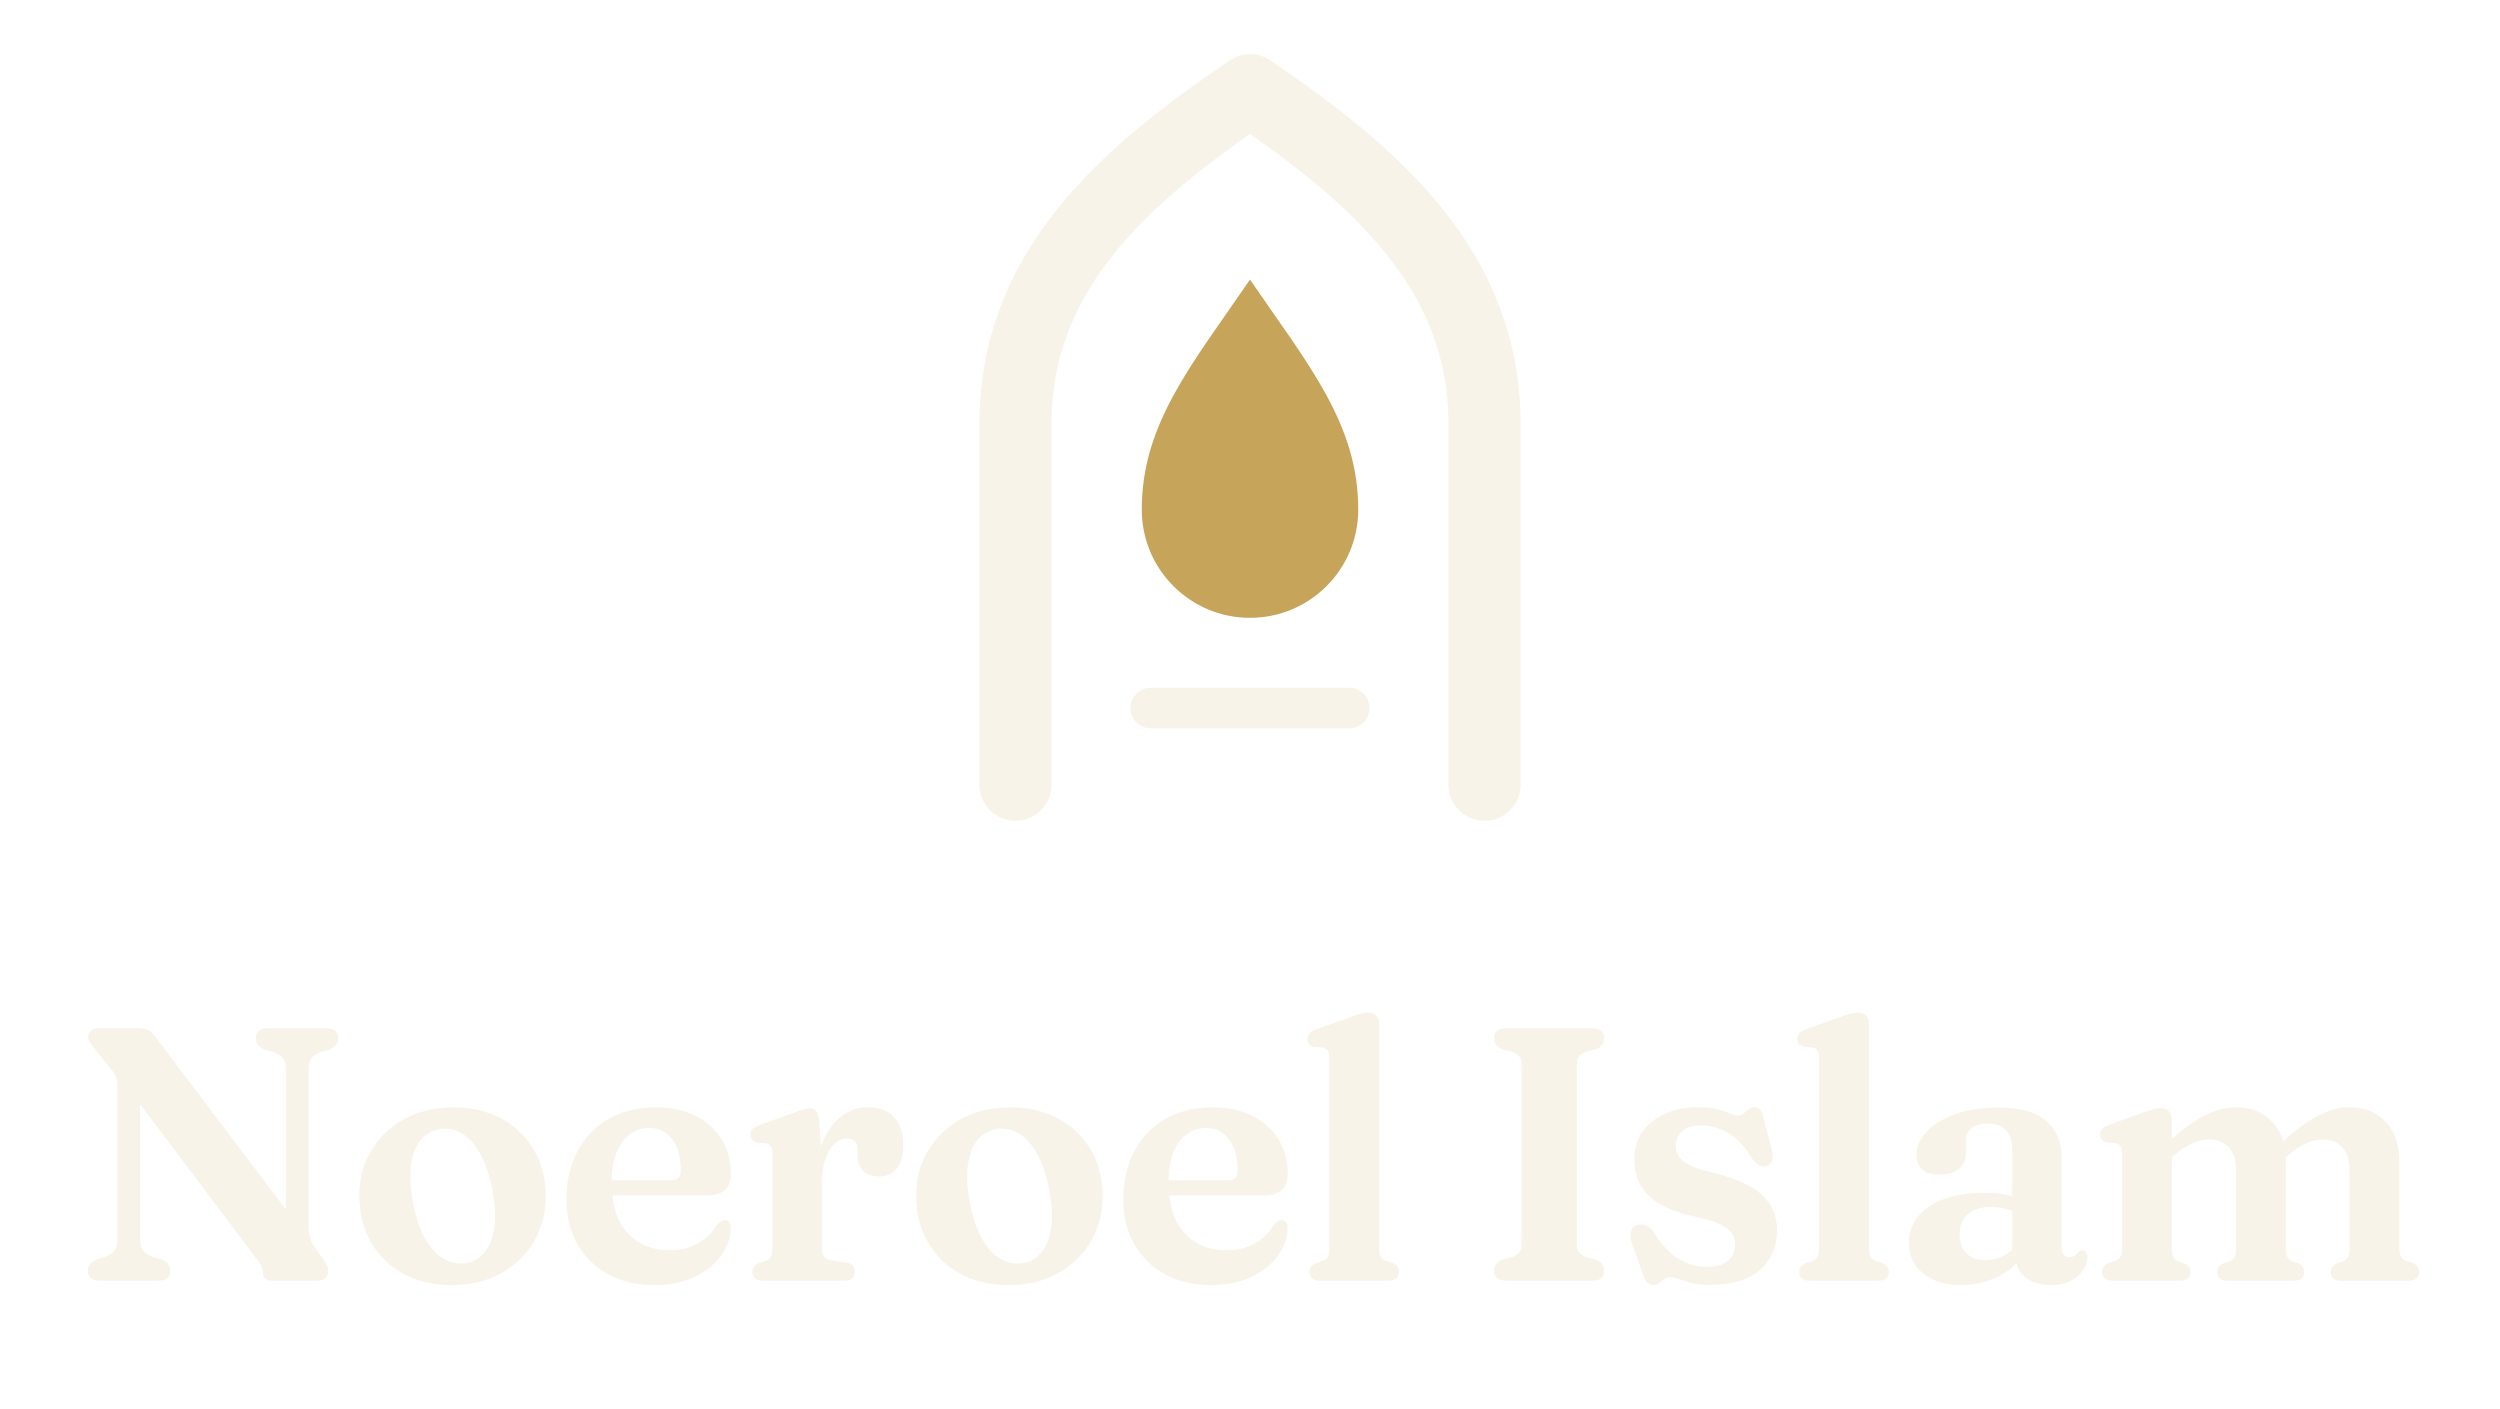
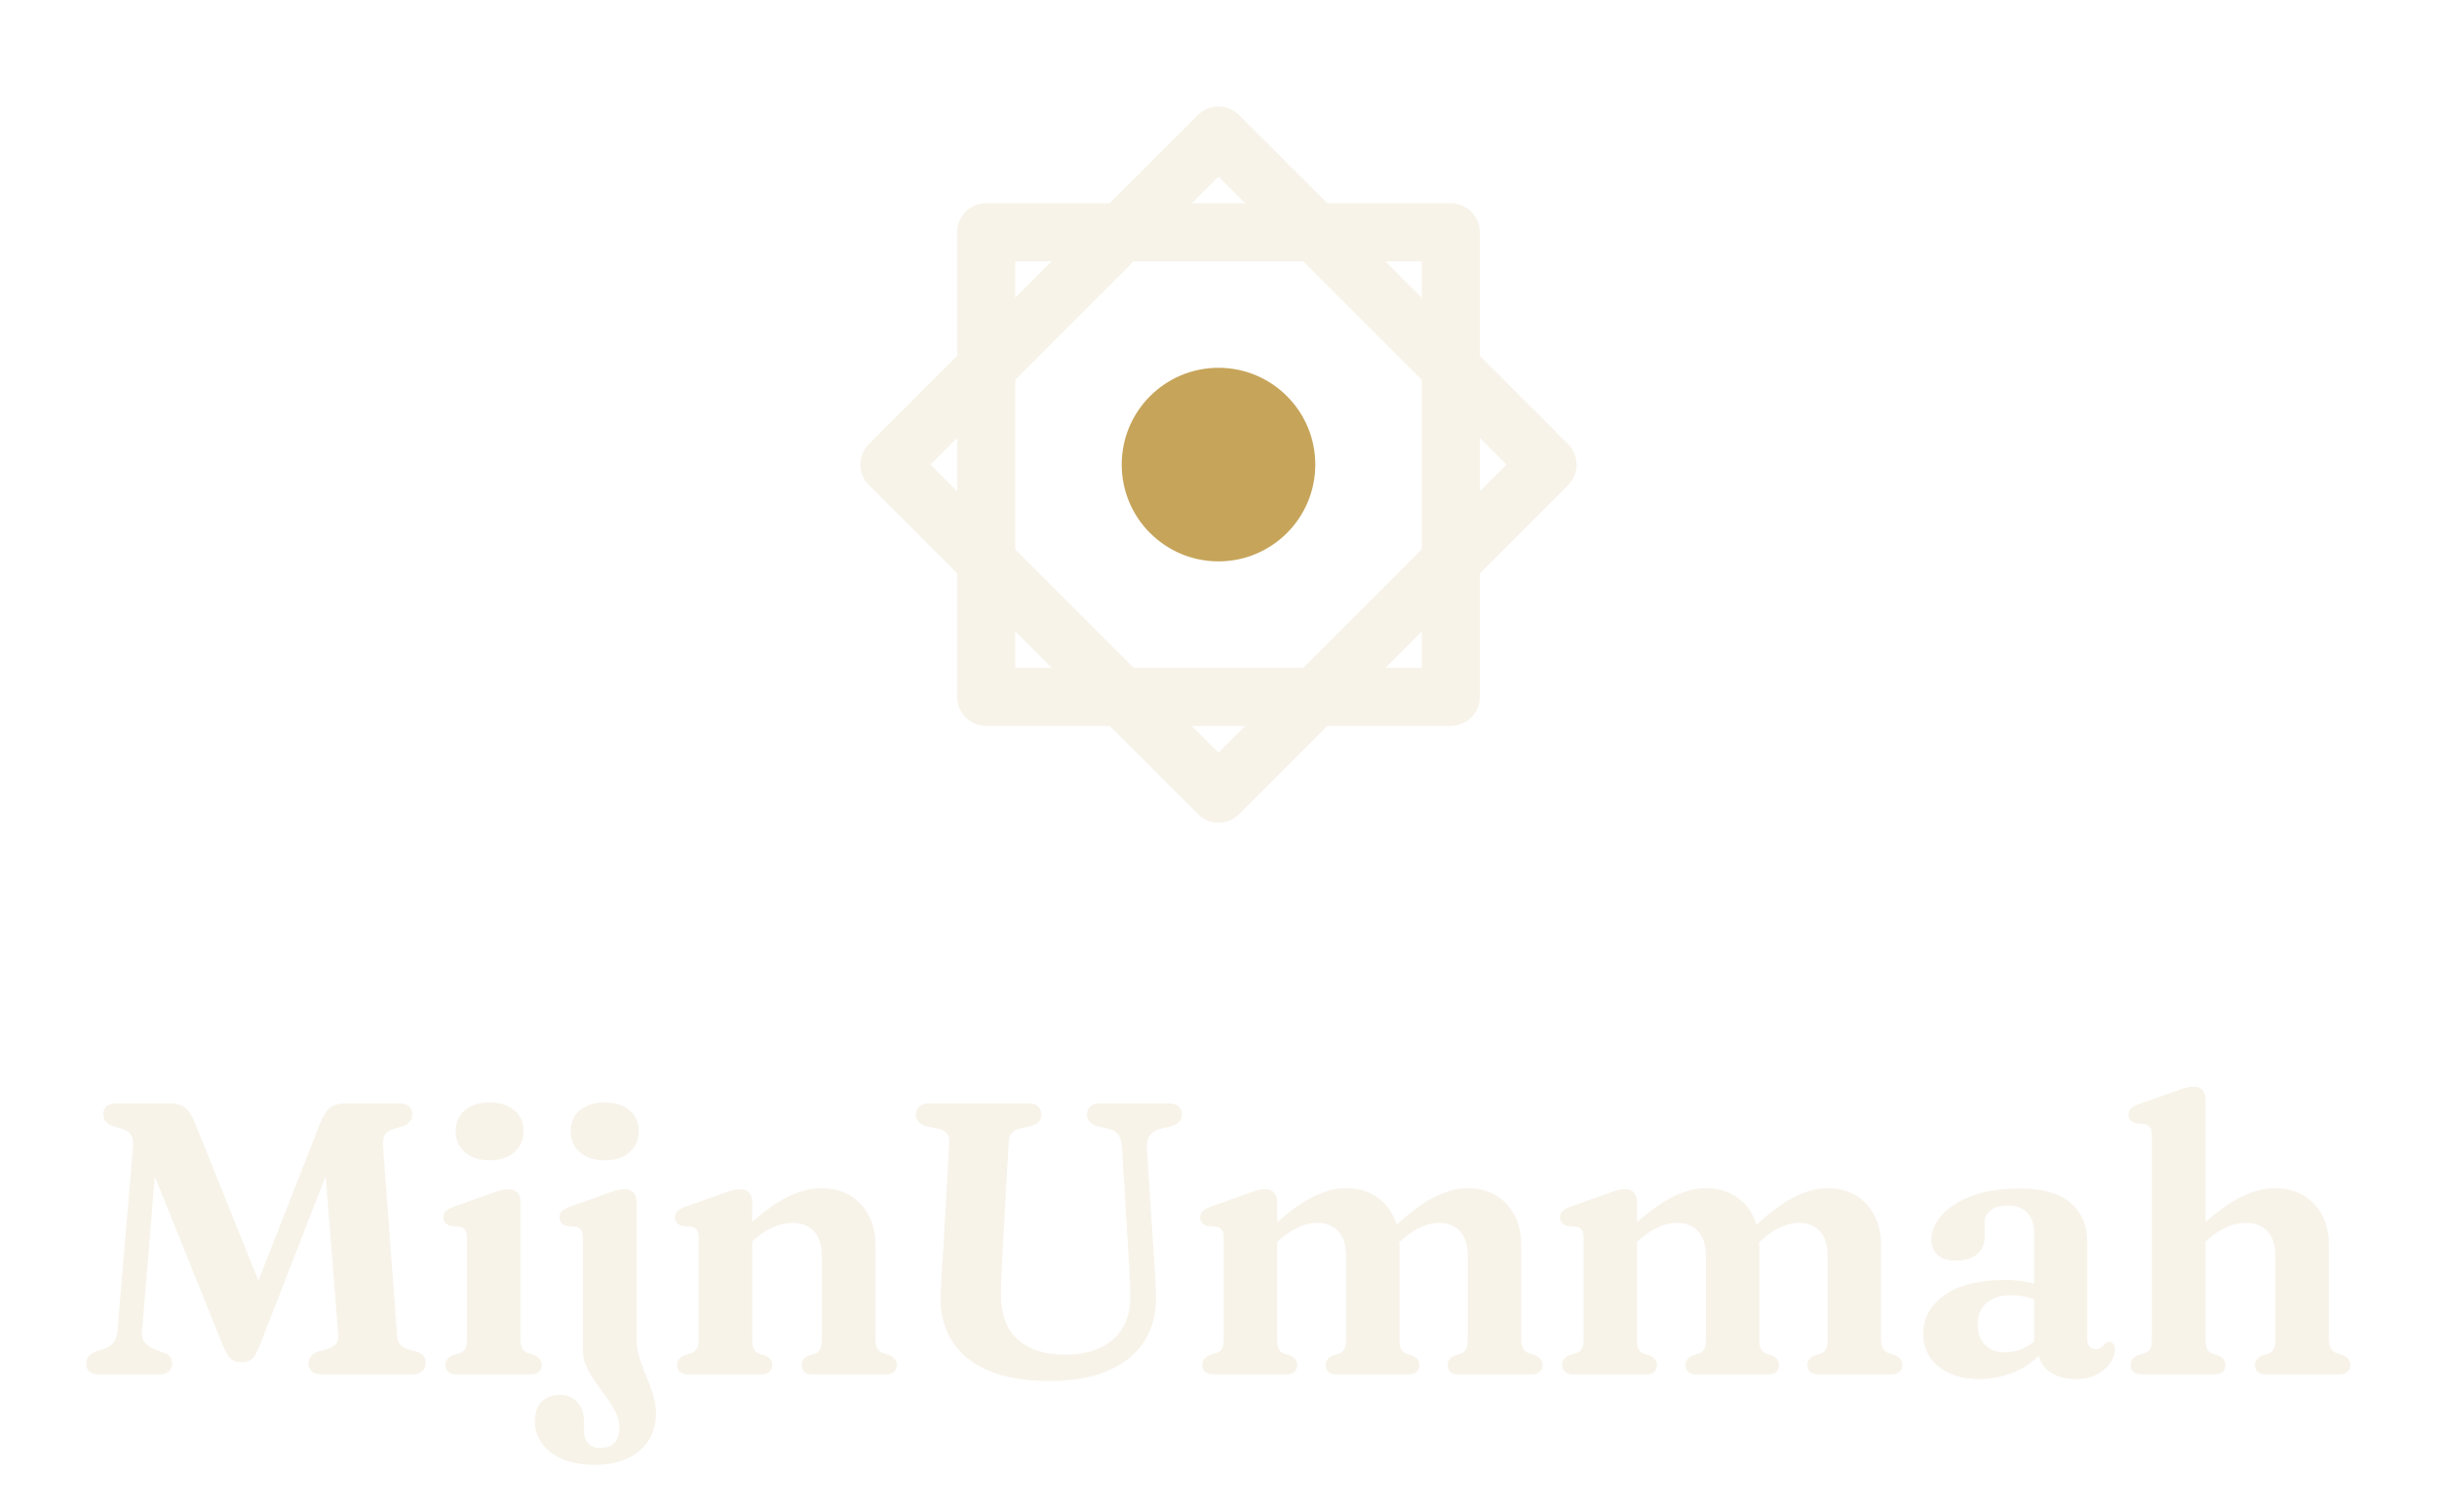
- <svg xmlns="http://www.w3.org/2000/svg" viewBox="0 0 277.18 156.12" width="277.18" height="156.12" role="img" aria-labelledby="title">
-   <g transform="translate(90.59 0)">
-     <path d="M22 87V47C22 30 34 19.5 48 10C62 19.5 74 30 74 47V87" fill="none" stroke="#F7F3E9" stroke-width="8" stroke-linecap="round" stroke-linejoin="round" />
-     <path d="M37 78.5H59" fill="none" stroke="#F7F3E9" stroke-width="4.5" stroke-linecap="round" />
-     <path d="M48 31C54.5 40.5 60 47 60 56.5A12 12 0 0 1 36 56.5C36 47 41.5 40.5 48 31Z" fill="#C6A45A" />
+ <svg xmlns="http://www.w3.org/2000/svg" viewBox="0 0 251.8 156.12" width="251.8" height="156.12" role="img" aria-labelledby="title">
+   <g transform="translate(77.9 0)">
+     <path d="M24 24H72V72H24Z" fill="none" stroke="#F7F3E9" stroke-width="6" stroke-linejoin="round" />
+     <path d="M48 14L82 48L48 82L14 48Z" fill="none" stroke="#F7F3E9" stroke-width="6" stroke-linejoin="round" />
+     <circle cx="48" cy="48" r="10" fill="#C6A45A" />
  </g>
  <g transform="translate(8 142)">
-     <path d="M10.88 -1.12Q10.88 -0.6 10.55 -0.3Q10.22 0.0 9.52 0.0H3.1Q2.4 0.0 2.07 -0.3Q1.74 -0.6 1.74 -1.12Q1.74 -1.94 2.74 -2.38L3.58 -2.62Q4.34 -2.9 4.68 -3.32Q5.02 -3.74 5.02 -4.62V-21.42Q5.02 -22.2 4.83 -22.65Q4.64 -23.1 4.14 -23.7L2.5 -25.72Q2.14 -26.16 1.96 -26.43Q1.78 -26.7 1.78 -27.06Q1.78 -27.5 2.1 -27.75Q2.42 -28.0 2.94 -28.0H7.3Q7.94 -28.0 8.36 -27.82Q8.78 -27.64 9.26 -27.0L24.56 -6.76L23.7 -4.3V-23.38Q23.7 -24.26 23.37 -24.67Q23.04 -25.08 22.24 -25.38L21.36 -25.62Q20.36 -26.08 20.36 -26.88Q20.36 -27.4 20.7 -27.7Q21.04 -28.0 21.72 -28.0H28.14Q28.84 -28.0 29.17 -27.7Q29.5 -27.4 29.5 -26.88Q29.5 -26.06 28.5 -25.62L27.66 -25.38Q26.88 -25.1 26.55 -24.69Q26.22 -24.28 26.22 -23.38V-6.02Q26.22 -5.32 26.36 -4.82Q26.5 -4.32 26.78 -3.88L27.8 -2.44Q28.16 -1.92 28.28 -1.64Q28.4 -1.36 28.4 -1.06Q28.4 -0.58 28.08 -0.29Q27.76 0.0 27.2 0.0H22.22Q21.16 0.0 21.16 -0.9Q21.16 -1.3 20.99 -1.63Q20.82 -1.96 20.22 -2.74L5.9 -21.74L7.54 -23.2V-4.62Q7.54 -3.74 7.87 -3.34Q8.2 -2.94 9.0 -2.62L9.88 -2.38Q10.88 -1.94 10.88 -1.12ZM42.28 -19.22Q45.32 -19.22 47.62 -17.96Q49.92 -16.7 51.21 -14.48Q52.5 -12.26 52.5 -9.32Q52.5 -6.52 51.17 -4.3Q49.84 -2.08 47.5 -0.8Q45.16 0.48 42.06 0.48Q39.02 0.48 36.72 -0.78Q34.42 -2.04 33.13 -4.28Q31.84 -6.52 31.84 -9.44Q31.84 -12.24 33.17 -14.45Q34.5 -16.66 36.84 -17.94Q39.18 -19.22 42.28 -19.22ZM43.72 -1.96Q45.0 -2.2 45.8 -3.24Q46.6 -4.28 46.82 -6.03Q47.04 -7.78 46.58 -10.14Q46.1 -12.56 45.22 -14.12Q44.34 -15.68 43.17 -16.36Q42.0 -17.04 40.66 -16.8Q39.38 -16.56 38.58 -15.53Q37.78 -14.5 37.56 -12.76Q37.34 -11.02 37.8 -8.62Q38.26 -6.2 39.15 -4.64Q40.04 -3.08 41.22 -2.41Q42.4 -1.74 43.72 -1.96ZM73.04 -11.84Q73.04 -10.7 72.38 -10.08Q71.72 -9.46 70.46 -9.46H58.32V-11.14H66.36Q67.48 -11.14 67.48 -12.16Q67.48 -14.48 66.51 -15.71Q65.54 -16.94 64.0 -16.94Q62.78 -16.94 61.83 -16.24Q60.88 -15.54 60.35 -14.19Q59.82 -12.84 59.82 -10.92Q59.82 -7.18 61.59 -5.28Q63.36 -3.38 66.26 -3.38Q68.04 -3.38 69.37 -4.13Q70.7 -4.88 71.4 -6.08Q71.74 -6.46 71.95 -6.6Q72.16 -6.74 72.4 -6.72Q72.68 -6.72 72.86 -6.47Q73.04 -6.22 73.02 -5.78Q72.96 -4.12 71.88 -2.69Q70.8 -1.26 68.92 -0.39Q67.04 0.48 64.56 0.48Q61.64 0.48 59.44 -0.71Q57.24 -1.9 56.02 -4.05Q54.8 -6.2 54.8 -9.06Q54.8 -12.0 55.99 -14.3Q57.18 -16.6 59.41 -17.91Q61.64 -19.22 64.76 -19.22Q67.3 -19.22 69.16 -18.26Q71.02 -17.3 72.03 -15.64Q73.04 -13.98 73.04 -11.84ZM82.36 -10.48Q82.36 -13.38 83.18 -15.33Q84 -17.28 85.34 -18.26Q86.68 -19.24 88.26 -19.24Q90.1 -19.24 91.12 -18.15Q92.14 -17.06 92.14 -15.04Q92.14 -13.28 91.41 -12.42Q90.68 -11.56 89.5 -11.56Q88.32 -11.56 87.7 -12.17Q87.08 -12.78 87.08 -13.84V-14.56Q87.08 -15.2 86.78 -15.49Q86.48 -15.78 85.92 -15.78Q85.2 -15.78 84.56 -15.22Q83.92 -14.66 83.52 -13.52Q83.12 -12.38 83.12 -10.64ZM82.82 -17.78 83.12 -13.26V-3.66Q83.12 -3.02 83.36 -2.68Q83.6 -2.34 84.18 -2.26L85.8 -2.02Q86.32 -1.94 86.55 -1.68Q86.78 -1.42 86.78 -0.98Q86.78 -0.52 86.47 -0.26Q86.16 0.0 85.6 0.0H76.6Q76.04 0.0 75.73 -0.26Q75.42 -0.52 75.42 -0.98Q75.42 -1.34 75.62 -1.58Q75.82 -1.82 76.2 -2.0L76.9 -2.2Q77.26 -2.32 77.45 -2.63Q77.64 -2.94 77.64 -3.64V-14.06Q77.64 -14.66 77.46 -14.91Q77.28 -15.16 76.94 -15.24L75.94 -15.32Q75.58 -15.44 75.39 -15.65Q75.2 -15.86 75.2 -16.2Q75.2 -16.58 75.44 -16.84Q75.68 -17.1 76.22 -17.28L79.86 -18.56Q80.62 -18.86 81.07 -18.99Q81.52 -19.12 81.8 -19.12Q82.26 -19.12 82.5 -18.82Q82.74 -18.52 82.82 -17.78ZM104.02 -19.22Q107.06 -19.22 109.36 -17.96Q111.66 -16.7 112.95 -14.48Q114.24 -12.26 114.24 -9.32Q114.24 -6.52 112.91 -4.3Q111.58 -2.08 109.24 -0.8Q106.9 0.48 103.8 0.48Q100.76 0.48 98.46 -0.78Q96.16 -2.04 94.87 -4.28Q93.58 -6.52 93.58 -9.44Q93.58 -12.24 94.91 -14.45Q96.24 -16.66 98.58 -17.94Q100.92 -19.22 104.02 -19.22ZM105.46 -1.96Q106.74 -2.2 107.54 -3.24Q108.34 -4.28 108.56 -6.03Q108.78 -7.78 108.32 -10.14Q107.84 -12.56 106.96 -14.12Q106.08 -15.68 104.91 -16.36Q103.74 -17.04 102.4 -16.8Q101.12 -16.56 100.32 -15.53Q99.52 -14.5 99.3 -12.76Q99.08 -11.02 99.54 -8.62Q100.0 -6.2 100.89 -4.64Q101.78 -3.08 102.96 -2.41Q104.14 -1.74 105.46 -1.96ZM134.78 -11.84Q134.78 -10.7 134.12 -10.08Q133.46 -9.46 132.2 -9.46H120.06V-11.14H128.1Q129.22 -11.14 129.22 -12.16Q129.22 -14.48 128.25 -15.71Q127.28 -16.94 125.74 -16.94Q124.52 -16.94 123.57 -16.24Q122.62 -15.54 122.09 -14.19Q121.56 -12.84 121.56 -10.92Q121.56 -7.18 123.33 -5.28Q125.1 -3.38 128.0 -3.38Q129.78 -3.38 131.11 -4.13Q132.44 -4.88 133.14 -6.08Q133.48 -6.46 133.69 -6.6Q133.9 -6.74 134.14 -6.72Q134.42 -6.72 134.6 -6.47Q134.78 -6.22 134.76 -5.78Q134.7 -4.12 133.62 -2.69Q132.54 -1.26 130.66 -0.39Q128.78 0.48 126.3 0.48Q123.38 0.48 121.18 -0.71Q118.98 -1.9 117.76 -4.05Q116.54 -6.2 116.54 -9.06Q116.54 -12.0 117.73 -14.3Q118.92 -16.6 121.15 -17.91Q123.38 -19.22 126.5 -19.22Q129.04 -19.22 130.9 -18.26Q132.76 -17.3 133.77 -15.64Q134.78 -13.98 134.78 -11.84ZM144.92 -28.46V-3.64Q144.92 -2.96 145.11 -2.65Q145.3 -2.34 145.66 -2.2L146.34 -2.0Q146.72 -1.82 146.92 -1.58Q147.12 -1.34 147.12 -0.98Q147.12 -0.52 146.82 -0.26Q146.52 0.0 145.94 0.0H138.34Q137.78 0.0 137.48 -0.26Q137.18 -0.52 137.18 -0.98Q137.18 -1.34 137.37 -1.58Q137.56 -1.82 137.96 -2.0L138.66 -2.2Q139.02 -2.34 139.2 -2.64Q139.38 -2.94 139.38 -3.64V-24.68Q139.38 -25.28 139.21 -25.52Q139.04 -25.76 138.68 -25.86L137.68 -25.94Q137.32 -26.04 137.14 -26.26Q136.96 -26.48 136.96 -26.8Q136.96 -27.18 137.19 -27.44Q137.42 -27.7 137.98 -27.9L141.64 -29.2Q142.36 -29.48 142.83 -29.6Q143.3 -29.72 143.7 -29.72Q144.28 -29.72 144.6 -29.38Q144.92 -29.04 144.92 -28.46ZM166.82 -4.0Q166.82 -3.4 167.12 -3.09Q167.42 -2.78 167.94 -2.6L168.94 -2.34Q169.86 -1.98 169.86 -1.12Q169.86 -0.6 169.53 -0.3Q169.2 0.0 168.5 0.0H159.02Q158.32 0.0 157.99 -0.3Q157.66 -0.6 157.66 -1.12Q157.66 -1.98 158.58 -2.34L159.58 -2.6Q160.12 -2.78 160.41 -3.09Q160.7 -3.4 160.7 -4.0V-24.0Q160.7 -24.6 160.41 -24.91Q160.12 -25.22 159.6 -25.4L158.58 -25.66Q157.66 -26.02 157.66 -26.88Q157.66 -27.4 157.99 -27.7Q158.32 -28.0 159.02 -28.0H168.5Q169.2 -28.0 169.53 -27.7Q169.86 -27.4 169.86 -26.88Q169.86 -26.02 168.94 -25.66L167.92 -25.4Q167.4 -25.22 167.11 -24.91Q166.82 -24.6 166.82 -24.0ZM180.6 -17.22Q179.26 -17.22 178.53 -16.58Q177.8 -15.94 177.8 -14.96Q177.8 -14.28 178.15 -13.76Q178.5 -13.24 179.26 -12.85Q180.02 -12.46 181.28 -12.14Q184.1 -11.5 185.8 -10.59Q187.5 -9.68 188.26 -8.43Q189.02 -7.18 189.02 -5.56Q189.02 -2.86 187.12 -1.2Q185.22 0.46 181.5 0.46Q180.32 0.46 179.49 0.24Q178.66 0.02 178.1 -0.19Q177.54 -0.4 177.14 -0.4Q176.76 -0.4 176.49 -0.18Q176.22 0.04 175.95 0.26Q175.68 0.48 175.32 0.48Q174.94 0.48 174.67 0.23Q174.4 -0.02 174.18 -0.62L172.96 -4.08Q172.68 -4.92 172.82 -5.45Q172.96 -5.98 173.46 -6.16Q173.96 -6.34 174.45 -6.15Q174.94 -5.96 175.3 -5.44Q176.12 -4.1 177.05 -3.24Q177.98 -2.38 179.03 -1.96Q180.08 -1.54 181.22 -1.54Q182.82 -1.54 183.6 -2.23Q184.38 -2.92 184.38 -4.02Q184.38 -4.76 183.98 -5.31Q183.58 -5.86 182.67 -6.28Q181.76 -6.7 180.24 -7.04Q177.8 -7.54 176.24 -8.39Q174.68 -9.24 173.94 -10.51Q173.2 -11.78 173.2 -13.48Q173.2 -15.18 174.09 -16.48Q174.98 -17.78 176.58 -18.51Q178.18 -19.24 180.3 -19.24Q181.62 -19.24 182.46 -19.01Q183.3 -18.78 183.81 -18.55Q184.32 -18.32 184.64 -18.32Q185.04 -18.32 185.33 -18.55Q185.62 -18.78 185.89 -19.01Q186.16 -19.24 186.5 -19.24Q186.84 -19.24 187.1 -19.0Q187.36 -18.76 187.48 -18.2L188.4 -14.74Q188.58 -13.98 188.49 -13.43Q188.4 -12.88 187.86 -12.72Q187.42 -12.58 187.0 -12.83Q186.58 -13.08 186.16 -13.68Q185.08 -15.52 183.63 -16.37Q182.18 -17.22 180.6 -17.22ZM199.22 -28.46V-3.64Q199.22 -2.96 199.41 -2.65Q199.6 -2.34 199.96 -2.2L200.64 -2.0Q201.02 -1.82 201.22 -1.58Q201.42 -1.34 201.42 -0.98Q201.42 -0.52 201.12 -0.26Q200.82 0.0 200.24 0.0H192.64Q192.08 0.0 191.78 -0.26Q191.48 -0.52 191.48 -0.98Q191.48 -1.34 191.67 -1.58Q191.86 -1.82 192.26 -2.0L192.96 -2.2Q193.32 -2.34 193.5 -2.64Q193.68 -2.94 193.68 -3.64V-24.68Q193.68 -25.28 193.51 -25.52Q193.34 -25.76 192.98 -25.86L191.98 -25.94Q191.62 -26.04 191.44 -26.26Q191.26 -26.48 191.26 -26.8Q191.26 -27.18 191.49 -27.44Q191.72 -27.7 192.28 -27.9L195.94 -29.2Q196.66 -29.48 197.13 -29.6Q197.6 -29.72 198.0 -29.72Q198.58 -29.72 198.9 -29.38Q199.22 -29.04 199.22 -28.46ZM215.52 -2.56V-3.08L215.1 -3.26V-14.62Q215.1 -15.96 214.39 -16.7Q213.68 -17.44 212.4 -17.44Q211.24 -17.44 210.61 -16.95Q209.98 -16.46 209.98 -15.76V-14.26Q209.98 -13.06 209.19 -12.41Q208.4 -11.76 206.98 -11.76Q205.74 -11.76 205.11 -12.35Q204.48 -12.94 204.48 -13.96Q204.48 -15.22 205.53 -16.43Q206.58 -17.64 208.62 -18.42Q210.66 -19.2 213.64 -19.2Q217.14 -19.2 218.86 -17.72Q220.58 -16.24 220.58 -13.7V-3.64Q220.58 -3.16 220.8 -2.89Q221.02 -2.62 221.44 -2.62Q221.8 -2.62 221.99 -2.76Q222.18 -2.9 222.32 -3.08Q222.44 -3.2 222.55 -3.28Q222.66 -3.36 222.82 -3.36Q223.12 -3.36 223.28 -3.15Q223.44 -2.94 223.44 -2.58Q223.44 -1.9 222.97 -1.19Q222.5 -0.48 221.6 0.0Q220.7 0.48 219.42 0.48Q217.68 0.48 216.6 -0.34Q215.52 -1.16 215.52 -2.56ZM203.64 -4.18Q203.64 -6.68 205.88 -8.22Q208.12 -9.76 212.04 -9.76Q213.26 -9.76 214.3 -9.56Q215.34 -9.36 216.08 -9.04L215.62 -7.54Q214.94 -7.84 214.23 -8.01Q213.52 -8.18 212.7 -8.18Q211.1 -8.18 210.18 -7.38Q209.26 -6.58 209.26 -5.16Q209.26 -3.76 210.05 -3.02Q210.84 -2.28 212.06 -2.28Q213.16 -2.28 214.15 -2.78Q215.14 -3.28 215.82 -4.16L216.26 -2.78Q215.18 -1.22 213.33 -0.37Q211.48 0.48 209.4 0.48Q206.82 0.48 205.23 -0.8Q203.64 -2.08 203.64 -4.18ZM232.8 -17.86V-3.64Q232.8 -2.92 232.97 -2.6Q233.14 -2.28 233.52 -2.14L234.2 -1.92Q234.86 -1.6 234.86 -1.0Q234.86 0.0 233.72 0.0H226.24Q225.66 0.0 225.36 -0.26Q225.06 -0.52 225.06 -0.98Q225.06 -1.34 225.26 -1.58Q225.46 -1.82 225.84 -2.0L226.54 -2.2Q226.9 -2.34 227.09 -2.64Q227.28 -2.94 227.28 -3.64V-14.08Q227.28 -14.68 227.1 -14.92Q226.92 -15.16 226.58 -15.26L225.58 -15.34Q225.22 -15.46 225.03 -15.67Q224.84 -15.88 224.84 -16.22Q224.84 -16.58 225.08 -16.84Q225.32 -17.1 225.86 -17.3L229.5 -18.6Q230.22 -18.86 230.69 -19.0Q231.16 -19.14 231.58 -19.14Q232.16 -19.14 232.48 -18.79Q232.8 -18.44 232.8 -17.86ZM232.2 -13.16 231.22 -14.26 232.1 -15.08Q234.52 -17.34 236.38 -18.29Q238.24 -19.24 239.9 -19.24Q242.38 -19.24 243.91 -17.63Q245.44 -16.02 245.44 -13.3V-3.68Q245.44 -2.94 245.62 -2.61Q245.8 -2.28 246.18 -2.14L246.84 -1.92Q247.48 -1.6 247.48 -1.0Q247.48 0.0 246.36 0.0H238.94Q237.82 0.0 237.82 -1.0Q237.82 -1.6 238.48 -1.92L239.18 -2.14Q239.56 -2.28 239.74 -2.61Q239.92 -2.94 239.92 -3.68V-12.22Q239.92 -13.92 239.11 -14.79Q238.3 -15.66 236.92 -15.66Q236.04 -15.66 235.06 -15.23Q234.08 -14.8 233.02 -13.88ZM244.9 -13.18 243.9 -14.3 244.7 -15.04Q247.1 -17.32 248.97 -18.28Q250.84 -19.24 252.48 -19.24Q254.96 -19.24 256.49 -17.63Q258.02 -16.02 258.02 -13.3V-3.68Q258.02 -2.96 258.22 -2.65Q258.42 -2.34 258.78 -2.2L259.44 -2.0Q259.82 -1.82 260.02 -1.58Q260.22 -1.34 260.22 -0.98Q260.22 -0.52 259.92 -0.26Q259.62 0.0 259.04 0.0H251.54Q250.42 0.0 250.42 -1.0Q250.42 -1.6 251.08 -1.92L251.78 -2.14Q252.16 -2.28 252.33 -2.61Q252.5 -2.94 252.5 -3.68V-12.22Q252.5 -13.92 251.7 -14.79Q250.9 -15.66 249.52 -15.66Q248.64 -15.66 247.65 -15.22Q246.66 -14.78 245.6 -13.82Z" fill="#F7F3E9" />
+     <path d="M19.74 -7.1 17.5 -6.62 25.06 -25.9Q25.52 -27.08 26.09 -27.54Q26.66 -28.0 27.68 -28.0H33.22Q33.92 -28.0 34.26 -27.7Q34.6 -27.4 34.6 -26.88Q34.6 -26.44 34.36 -26.14Q34.12 -25.84 33.68 -25.66L32.72 -25.38Q32.06 -25.18 31.79 -24.79Q31.52 -24.4 31.58 -23.5L33.02 -4.14Q33.06 -3.42 33.32 -3.11Q33.58 -2.8 34.16 -2.6L35.1 -2.34Q35.54 -2.18 35.76 -1.9Q35.98 -1.62 35.98 -1.18Q35.98 -0.66 35.64 -0.33Q35.3 0.0 34.6 0.0H25.26Q24.56 0.0 24.22 -0.3Q23.88 -0.6 23.88 -1.12Q23.88 -1.54 24.1 -1.84Q24.32 -2.14 24.82 -2.34L25.78 -2.6Q26.42 -2.82 26.71 -3.14Q27.0 -3.46 26.94 -4.14L25.34 -24.46L27.24 -24.56L18.86 -3.06Q18.44 -1.94 18.03 -1.6Q17.62 -1.26 17.02 -1.26Q16.6 -1.26 16.25 -1.38Q15.9 -1.5 15.6 -1.9Q15.3 -2.3 14.96 -3.16L6.52 -24.1L8.34 -24.6L6.68 -4.54Q6.6 -3.68 6.98 -3.26Q7.36 -2.84 8.1 -2.54L9.04 -2.2Q9.38 -2.06 9.58 -1.81Q9.78 -1.56 9.78 -1.16Q9.78 -0.62 9.44 -0.31Q9.1 0.0 8.4 0.0H2.28Q1.58 0.0 1.24 -0.3Q0.9 -0.6 0.9 -1.12Q0.9 -1.62 1.18 -1.9Q1.46 -2.18 1.94 -2.38L2.7 -2.62Q3.36 -2.84 3.72 -3.27Q4.08 -3.7 4.14 -4.54L5.74 -23.46Q5.82 -24.3 5.53 -24.74Q5.24 -25.18 4.58 -25.38L3.66 -25.66Q3.18 -25.84 2.93 -26.12Q2.68 -26.4 2.68 -26.88Q2.68 -28.0 4.08 -28.0H9.58Q10.58 -28.0 11.14 -27.55Q11.7 -27.1 12.14 -25.98ZM45.78 -17.86V-3.64Q45.78 -2.96 45.97 -2.65Q46.16 -2.34 46.52 -2.2L47.2 -2.0Q47.58 -1.82 47.78 -1.58Q47.98 -1.34 47.98 -0.98Q47.98 -0.52 47.68 -0.26Q47.38 0.0 46.8 0.0H39.2Q38.64 0.0 38.33 -0.26Q38.02 -0.52 38.02 -0.98Q38.02 -1.34 38.22 -1.58Q38.42 -1.82 38.8 -2.0L39.5 -2.2Q39.88 -2.34 40.06 -2.64Q40.24 -2.94 40.24 -3.64V-14.08Q40.24 -14.68 40.06 -14.92Q39.88 -15.16 39.54 -15.26L38.54 -15.34Q38.18 -15.46 38.0 -15.67Q37.82 -15.88 37.82 -16.22Q37.82 -16.58 38.05 -16.84Q38.28 -17.1 38.84 -17.3L42.48 -18.6Q43.22 -18.88 43.68 -19.01Q44.14 -19.14 44.54 -19.14Q45.14 -19.14 45.46 -18.79Q45.78 -18.44 45.78 -17.86ZM42.58 -22.12Q40.98 -22.12 40.03 -22.95Q39.08 -23.78 39.08 -25.14Q39.08 -26.48 40.04 -27.29Q41.0 -28.1 42.58 -28.1Q44.18 -28.1 45.14 -27.29Q46.1 -26.48 46.1 -25.14Q46.1 -23.78 45.14 -22.95Q44.18 -22.12 42.58 -22.12ZM57.76 -3.72Q57.76 -2.7 58.07 -1.73Q58.38 -0.76 58.78 0.19Q59.18 1.14 59.48 2.1Q59.78 3.06 59.78 4.04Q59.78 6.44 58.07 7.89Q56.36 9.34 53.46 9.34Q51.42 9.34 50.04 8.72Q48.66 8.1 47.96 7.08Q47.26 6.06 47.26 4.88Q47.26 3.52 47.97 2.82Q48.68 2.12 49.84 2.12Q51.0 2.12 51.67 2.89Q52.34 3.66 52.34 4.9V5.82Q52.34 6.68 52.79 7.15Q53.24 7.62 54.08 7.6Q55.0 7.6 55.5 7.07Q56.0 6.54 56.0 5.5Q56.0 4.7 55.62 3.93Q55.24 3.16 54.68 2.39Q54.12 1.62 53.55 0.83Q52.98 0.04 52.6 -0.79Q52.22 -1.62 52.22 -2.5V-14.08Q52.22 -14.68 52.05 -14.92Q51.88 -15.16 51.52 -15.26L50.52 -15.34Q50.16 -15.46 49.98 -15.67Q49.8 -15.88 49.8 -16.22Q49.8 -16.58 50.03 -16.84Q50.26 -17.1 50.82 -17.3L54.48 -18.6Q55.2 -18.88 55.67 -19.01Q56.14 -19.14 56.54 -19.14Q57.14 -19.14 57.45 -18.79Q57.76 -18.44 57.76 -17.86ZM54.48 -22.12Q52.88 -22.12 51.92 -22.95Q50.96 -23.78 50.96 -25.14Q50.96 -26.48 51.92 -27.29Q52.88 -28.1 54.48 -28.1Q56.08 -28.1 57.04 -27.29Q58.0 -26.48 58.0 -25.14Q58.0 -23.78 57.04 -22.95Q56.08 -22.12 54.48 -22.12ZM69.72 -17.86V-3.64Q69.72 -2.92 69.89 -2.6Q70.06 -2.28 70.44 -2.14L71.12 -1.92Q71.78 -1.6 71.78 -1.0Q71.78 0.0 70.64 0.0H63.14Q62.56 0.0 62.26 -0.26Q61.96 -0.52 61.96 -0.98Q61.96 -1.34 62.16 -1.58Q62.36 -1.82 62.74 -2.0L63.44 -2.2Q63.8 -2.34 63.99 -2.64Q64.18 -2.94 64.18 -3.64V-14.08Q64.18 -14.68 64.0 -14.92Q63.82 -15.16 63.48 -15.26L62.48 -15.34Q62.12 -15.46 61.93 -15.67Q61.74 -15.88 61.74 -16.22Q61.74 -16.58 61.98 -16.84Q62.22 -17.1 62.76 -17.3L66.42 -18.6Q67.14 -18.86 67.61 -19.0Q68.08 -19.14 68.5 -19.14Q69.08 -19.14 69.4 -18.79Q69.72 -18.44 69.72 -17.86ZM69.08 -13.16 68.08 -14.26 68.98 -15.08Q71.4 -17.34 73.29 -18.29Q75.18 -19.24 76.84 -19.24Q79.36 -19.24 80.91 -17.63Q82.46 -16.02 82.46 -13.3V-3.68Q82.46 -2.96 82.66 -2.64Q82.86 -2.32 83.22 -2.2L83.88 -2.0Q84.26 -1.82 84.46 -1.58Q84.66 -1.34 84.66 -0.98Q84.66 -0.52 84.36 -0.26Q84.06 0.0 83.48 0.0H75.96Q74.84 0.0 74.84 -1.0Q74.84 -1.6 75.5 -1.92L76.2 -2.14Q76.58 -2.28 76.75 -2.61Q76.92 -2.94 76.92 -3.68V-12.24Q76.92 -13.92 76.1 -14.79Q75.28 -15.66 73.88 -15.66Q72.96 -15.66 71.95 -15.24Q70.94 -14.82 69.88 -13.88ZM108.62 -11.96 107.92 -23.56Q107.86 -24.38 107.52 -24.81Q107.18 -25.24 106.46 -25.4L105.54 -25.6Q104.92 -25.76 104.62 -26.06Q104.32 -26.36 104.32 -26.86Q104.32 -27.38 104.66 -27.69Q105.0 -28.0 105.62 -28.0H112.82Q113.44 -28.0 113.78 -27.69Q114.12 -27.38 114.12 -26.86Q114.12 -26.36 113.81 -26.07Q113.5 -25.78 112.9 -25.6L112.02 -25.4Q111.16 -25.18 110.8 -24.69Q110.44 -24.2 110.5 -23.38L111.24 -12.0Q111.32 -10.98 111.37 -10.0Q111.42 -9.02 111.44 -7.96Q111.48 -5.46 110.28 -3.51Q109.08 -1.56 106.62 -0.44Q104.16 0.68 100.4 0.68Q96.7 0.68 94.19 -0.37Q91.68 -1.42 90.42 -3.36Q89.16 -5.3 89.18 -7.96Q89.2 -8.5 89.24 -9.33Q89.28 -10.16 89.34 -11.11Q89.4 -12.06 89.46 -12.94L90.08 -23.94Q90.12 -24.58 89.82 -24.92Q89.52 -25.26 88.82 -25.4L87.86 -25.6Q86.64 -25.88 86.64 -26.86Q86.64 -27.38 86.98 -27.69Q87.32 -28.0 87.94 -28.0H98.3Q98.92 -28.0 99.26 -27.69Q99.6 -27.38 99.6 -26.86Q99.6 -26.36 99.29 -26.06Q98.98 -25.76 98.36 -25.62L97.4 -25.4Q96.82 -25.28 96.54 -24.95Q96.26 -24.62 96.22 -24.0L95.6 -12.88Q95.52 -11.54 95.48 -10.44Q95.44 -9.34 95.42 -8.48Q95.38 -5.2 97.14 -3.62Q98.9 -2.04 102.02 -2.04Q104.2 -2.04 105.72 -2.77Q107.24 -3.5 108.03 -4.86Q108.82 -6.22 108.78 -8.1Q108.76 -9.46 108.71 -10.33Q108.66 -11.2 108.62 -11.96ZM123.96 -17.86V-3.64Q123.96 -2.92 124.13 -2.6Q124.3 -2.28 124.68 -2.14L125.36 -1.92Q126.02 -1.6 126.02 -1.0Q126.02 0.0 124.88 0.0H117.4Q116.82 0.0 116.52 -0.26Q116.22 -0.52 116.22 -0.98Q116.22 -1.34 116.42 -1.58Q116.62 -1.82 117.0 -2.0L117.7 -2.2Q118.06 -2.34 118.25 -2.64Q118.44 -2.94 118.44 -3.64V-14.08Q118.44 -14.68 118.26 -14.92Q118.08 -15.16 117.74 -15.26L116.74 -15.34Q116.38 -15.46 116.19 -15.67Q116.0 -15.88 116.0 -16.22Q116.0 -16.58 116.24 -16.84Q116.48 -17.1 117.02 -17.3L120.66 -18.6Q121.38 -18.86 121.85 -19.0Q122.32 -19.14 122.74 -19.14Q123.32 -19.14 123.64 -18.79Q123.96 -18.44 123.96 -17.86ZM123.36 -13.16 122.38 -14.26 123.26 -15.08Q125.68 -17.34 127.54 -18.29Q129.4 -19.24 131.06 -19.24Q133.54 -19.24 135.07 -17.63Q136.6 -16.02 136.6 -13.3V-3.68Q136.6 -2.94 136.78 -2.61Q136.96 -2.28 137.34 -2.14L138.0 -1.92Q138.64 -1.6 138.64 -1.0Q138.64 0.0 137.52 0.0H130.1Q128.98 0.0 128.98 -1.0Q128.98 -1.6 129.64 -1.92L130.34 -2.14Q130.72 -2.28 130.9 -2.61Q131.08 -2.94 131.08 -3.68V-12.22Q131.08 -13.92 130.27 -14.79Q129.46 -15.66 128.08 -15.66Q127.2 -15.66 126.22 -15.23Q125.24 -14.8 124.18 -13.88ZM136.06 -13.18 135.06 -14.3 135.86 -15.04Q138.26 -17.32 140.13 -18.28Q142.0 -19.24 143.64 -19.24Q146.12 -19.24 147.65 -17.63Q149.18 -16.02 149.18 -13.3V-3.68Q149.18 -2.96 149.38 -2.65Q149.58 -2.34 149.94 -2.2L150.6 -2.0Q150.98 -1.82 151.18 -1.58Q151.38 -1.34 151.38 -0.98Q151.38 -0.52 151.08 -0.26Q150.78 0.0 150.2 0.0H142.7Q141.58 0.0 141.58 -1.0Q141.58 -1.6 142.24 -1.92L142.94 -2.14Q143.32 -2.28 143.49 -2.61Q143.66 -2.94 143.66 -3.68V-12.22Q143.66 -13.92 142.86 -14.79Q142.06 -15.66 140.68 -15.66Q139.8 -15.66 138.81 -15.22Q137.82 -14.78 136.76 -13.82ZM161.14 -17.86V-3.64Q161.14 -2.92 161.31 -2.6Q161.48 -2.28 161.86 -2.14L162.54 -1.92Q163.2 -1.6 163.2 -1.0Q163.2 0.0 162.06 0.0H154.58Q154.0 0.0 153.7 -0.26Q153.4 -0.52 153.4 -0.98Q153.4 -1.34 153.6 -1.58Q153.8 -1.82 154.18 -2.0L154.88 -2.2Q155.24 -2.34 155.43 -2.64Q155.62 -2.94 155.62 -3.64V-14.08Q155.62 -14.68 155.44 -14.92Q155.26 -15.16 154.92 -15.26L153.92 -15.34Q153.56 -15.46 153.37 -15.67Q153.18 -15.88 153.18 -16.22Q153.18 -16.58 153.42 -16.84Q153.66 -17.1 154.2 -17.3L157.84 -18.6Q158.56 -18.86 159.03 -19.0Q159.5 -19.14 159.92 -19.14Q160.5 -19.14 160.82 -18.79Q161.14 -18.44 161.14 -17.86ZM160.54 -13.16 159.56 -14.26 160.44 -15.08Q162.86 -17.34 164.72 -18.29Q166.58 -19.24 168.24 -19.24Q170.72 -19.24 172.25 -17.63Q173.78 -16.02 173.78 -13.3V-3.68Q173.78 -2.94 173.96 -2.61Q174.14 -2.28 174.52 -2.14L175.18 -1.92Q175.82 -1.6 175.82 -1.0Q175.82 0.0 174.7 0.0H167.28Q166.16 0.0 166.16 -1.0Q166.16 -1.6 166.82 -1.92L167.52 -2.14Q167.9 -2.28 168.08 -2.61Q168.26 -2.94 168.26 -3.68V-12.22Q168.26 -13.92 167.45 -14.79Q166.64 -15.66 165.26 -15.66Q164.38 -15.66 163.4 -15.23Q162.42 -14.8 161.36 -13.88ZM173.24 -13.18 172.24 -14.3 173.04 -15.04Q175.44 -17.32 177.31 -18.28Q179.18 -19.24 180.82 -19.24Q183.3 -19.24 184.83 -17.63Q186.36 -16.02 186.36 -13.3V-3.68Q186.36 -2.96 186.56 -2.65Q186.76 -2.34 187.12 -2.2L187.78 -2.0Q188.16 -1.82 188.36 -1.58Q188.56 -1.34 188.56 -0.98Q188.56 -0.52 188.26 -0.26Q187.96 0.0 187.38 0.0H179.88Q178.76 0.0 178.76 -1.0Q178.76 -1.6 179.42 -1.92L180.12 -2.14Q180.5 -2.28 180.67 -2.61Q180.84 -2.94 180.84 -3.68V-12.22Q180.84 -13.92 180.04 -14.79Q179.24 -15.66 177.86 -15.66Q176.98 -15.66 175.99 -15.22Q175.0 -14.78 173.94 -13.82ZM202.6 -2.56V-3.08L202.18 -3.26V-14.62Q202.18 -15.96 201.47 -16.7Q200.76 -17.44 199.48 -17.44Q198.32 -17.44 197.69 -16.95Q197.06 -16.46 197.06 -15.76V-14.26Q197.06 -13.06 196.27 -12.41Q195.48 -11.76 194.06 -11.76Q192.82 -11.76 192.19 -12.35Q191.56 -12.94 191.56 -13.96Q191.56 -15.22 192.61 -16.43Q193.66 -17.64 195.7 -18.42Q197.74 -19.2 200.72 -19.2Q204.22 -19.2 205.94 -17.72Q207.66 -16.24 207.66 -13.7V-3.64Q207.66 -3.16 207.88 -2.89Q208.1 -2.62 208.52 -2.62Q208.88 -2.62 209.07 -2.76Q209.26 -2.9 209.4 -3.08Q209.52 -3.2 209.63 -3.28Q209.74 -3.36 209.9 -3.36Q210.2 -3.36 210.36 -3.15Q210.52 -2.94 210.52 -2.58Q210.52 -1.9 210.05 -1.19Q209.58 -0.48 208.68 0.0Q207.78 0.48 206.5 0.48Q204.76 0.48 203.68 -0.34Q202.6 -1.16 202.6 -2.56ZM190.72 -4.18Q190.72 -6.68 192.96 -8.22Q195.2 -9.76 199.12 -9.76Q200.34 -9.76 201.38 -9.56Q202.42 -9.36 203.16 -9.04L202.7 -7.54Q202.02 -7.84 201.31 -8.01Q200.6 -8.18 199.78 -8.18Q198.18 -8.18 197.26 -7.38Q196.34 -6.58 196.34 -5.16Q196.34 -3.76 197.13 -3.02Q197.92 -2.28 199.14 -2.28Q200.24 -2.28 201.23 -2.78Q202.22 -3.28 202.9 -4.16L203.34 -2.78Q202.26 -1.22 200.41 -0.37Q198.56 0.48 196.48 0.48Q193.9 0.48 192.31 -0.8Q190.72 -2.08 190.72 -4.18ZM219.26 -13.16 218.26 -14.26 219.16 -15.08Q221.58 -17.34 223.47 -18.29Q225.36 -19.24 227.02 -19.24Q229.54 -19.24 231.09 -17.63Q232.64 -16.02 232.64 -13.3V-3.68Q232.64 -2.96 232.84 -2.65Q233.04 -2.34 233.4 -2.2L234.06 -2.0Q234.44 -1.82 234.64 -1.58Q234.84 -1.34 234.84 -0.98Q234.84 -0.52 234.54 -0.26Q234.24 0.0 233.66 0.0H226.14Q225.0 0.0 225.0 -1.0Q225.0 -1.6 225.66 -1.92L226.38 -2.14Q226.76 -2.28 226.93 -2.61Q227.1 -2.94 227.1 -3.68V-12.22Q227.1 -13.92 226.28 -14.79Q225.46 -15.66 224.04 -15.66Q223.14 -15.66 222.13 -15.24Q221.12 -14.82 220.06 -13.88ZM219.88 -28.46V-3.64Q219.88 -2.92 220.06 -2.6Q220.24 -2.28 220.6 -2.14L221.28 -1.92Q221.94 -1.6 221.94 -1.0Q221.94 0.0 220.82 0.0H213.32Q212.74 0.0 212.44 -0.26Q212.14 -0.52 212.14 -0.98Q212.14 -1.34 212.33 -1.58Q212.52 -1.82 212.92 -2.0L213.62 -2.2Q213.98 -2.34 214.16 -2.64Q214.34 -2.94 214.34 -3.64V-24.68Q214.34 -25.28 214.17 -25.52Q214.0 -25.76 213.64 -25.86L212.66 -25.94Q212.3 -26.04 212.11 -26.26Q211.92 -26.48 211.92 -26.8Q211.92 -27.18 212.15 -27.44Q212.38 -27.7 212.94 -27.9L216.6 -29.2Q217.3 -29.46 217.77 -29.59Q218.24 -29.72 218.68 -29.72Q219.26 -29.72 219.57 -29.38Q219.88 -29.04 219.88 -28.46Z" fill="#F7F3E9" />
  </g>
</svg>
